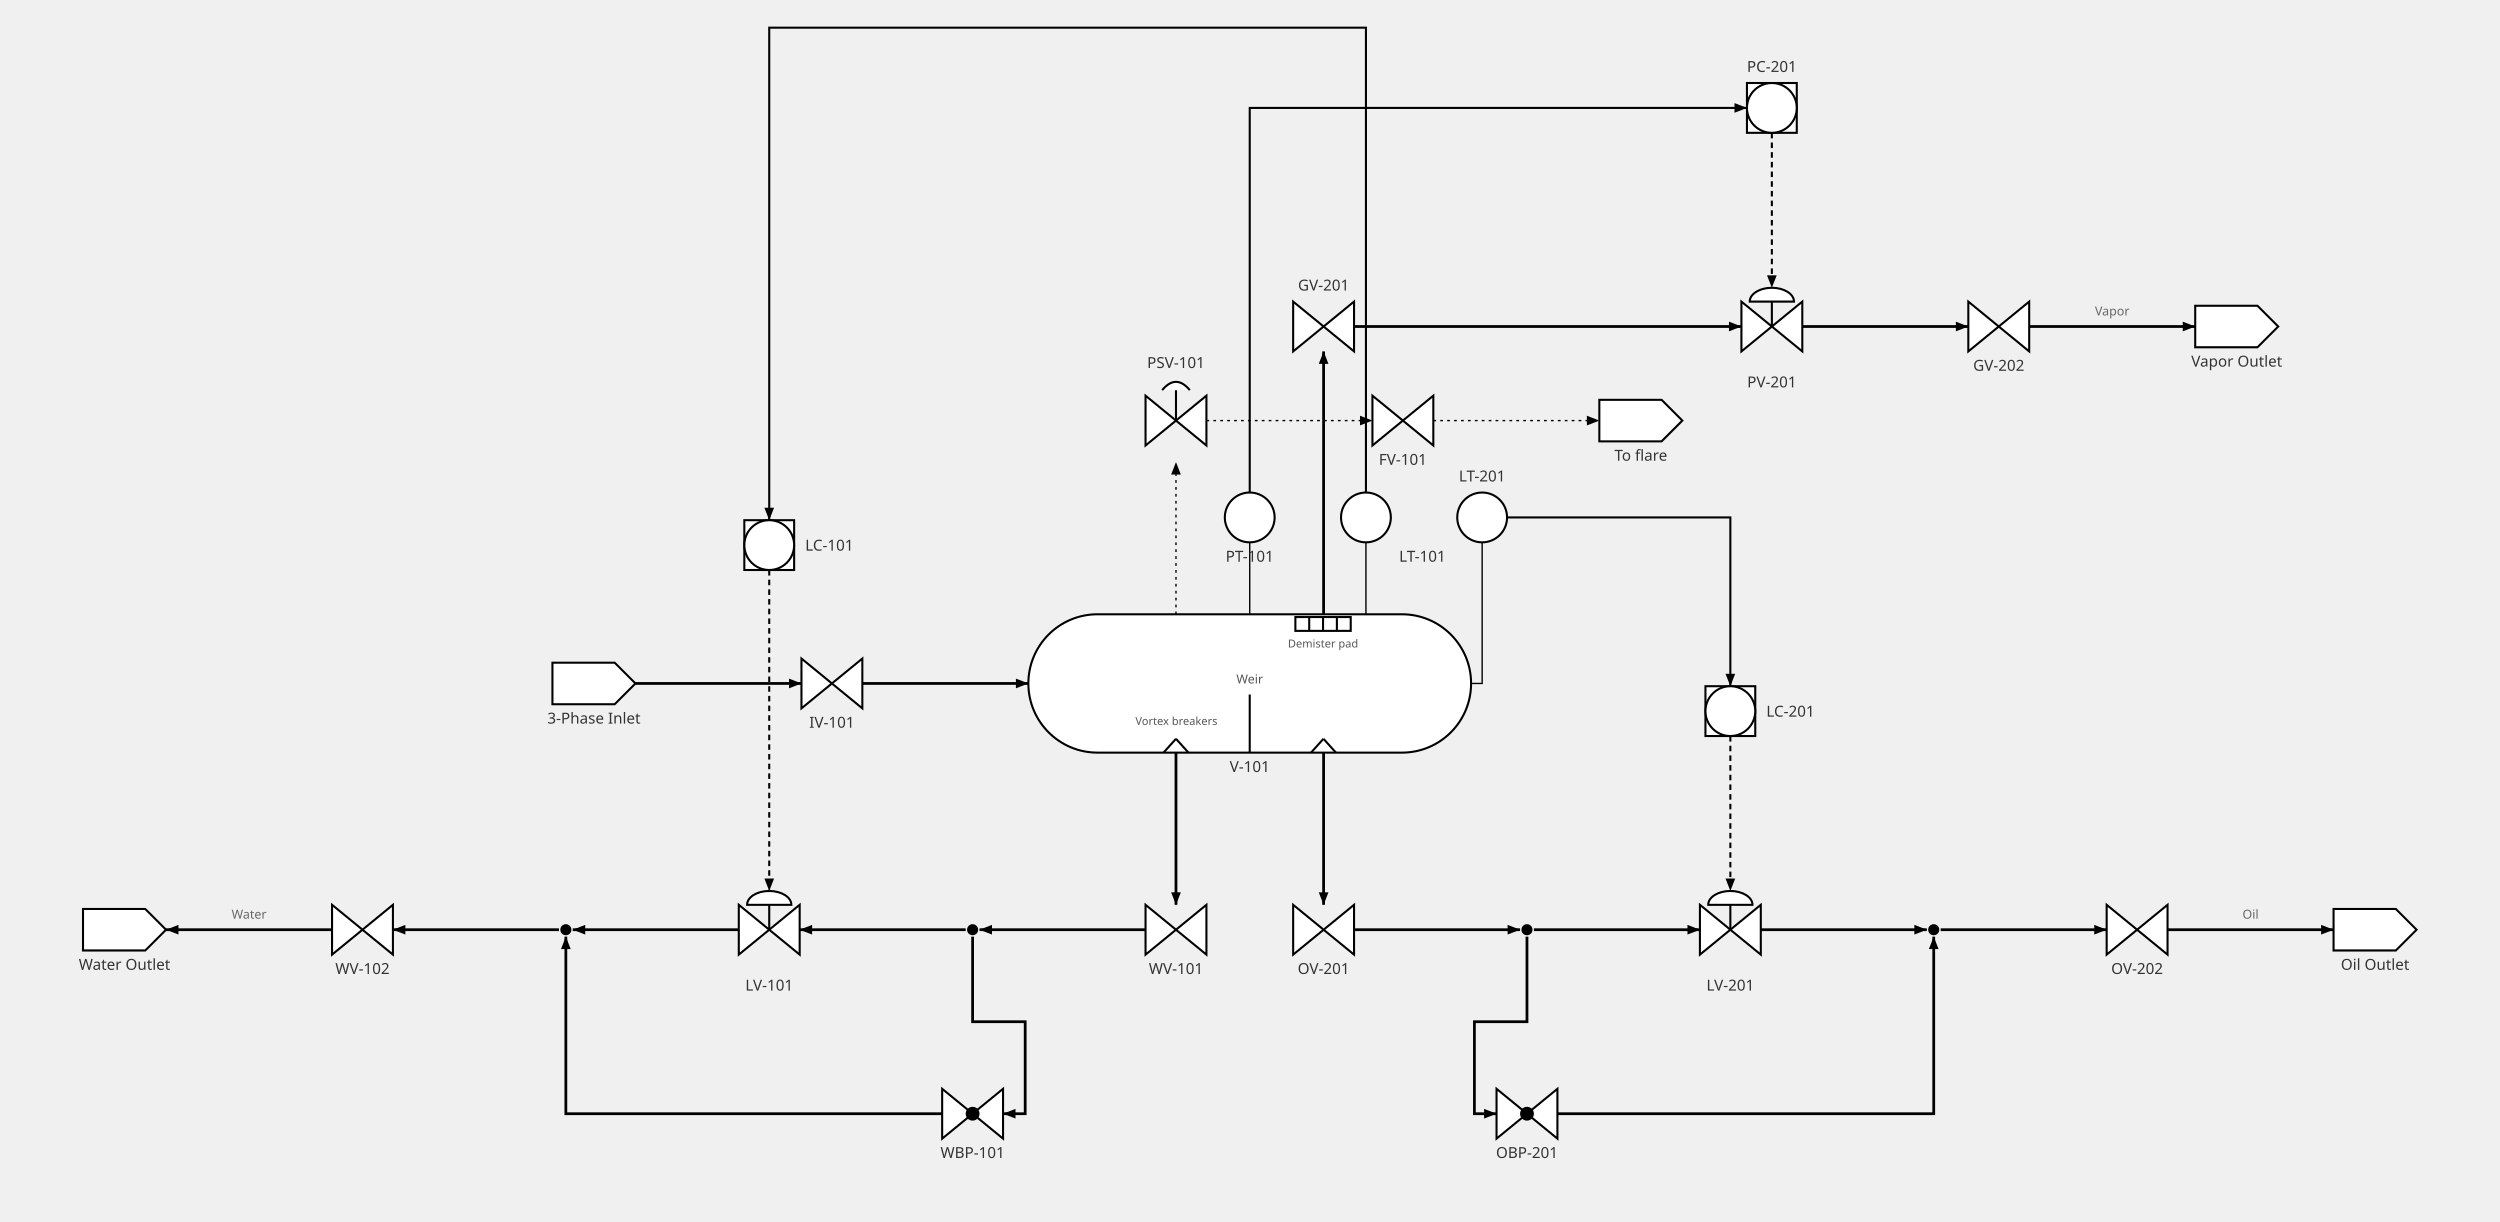
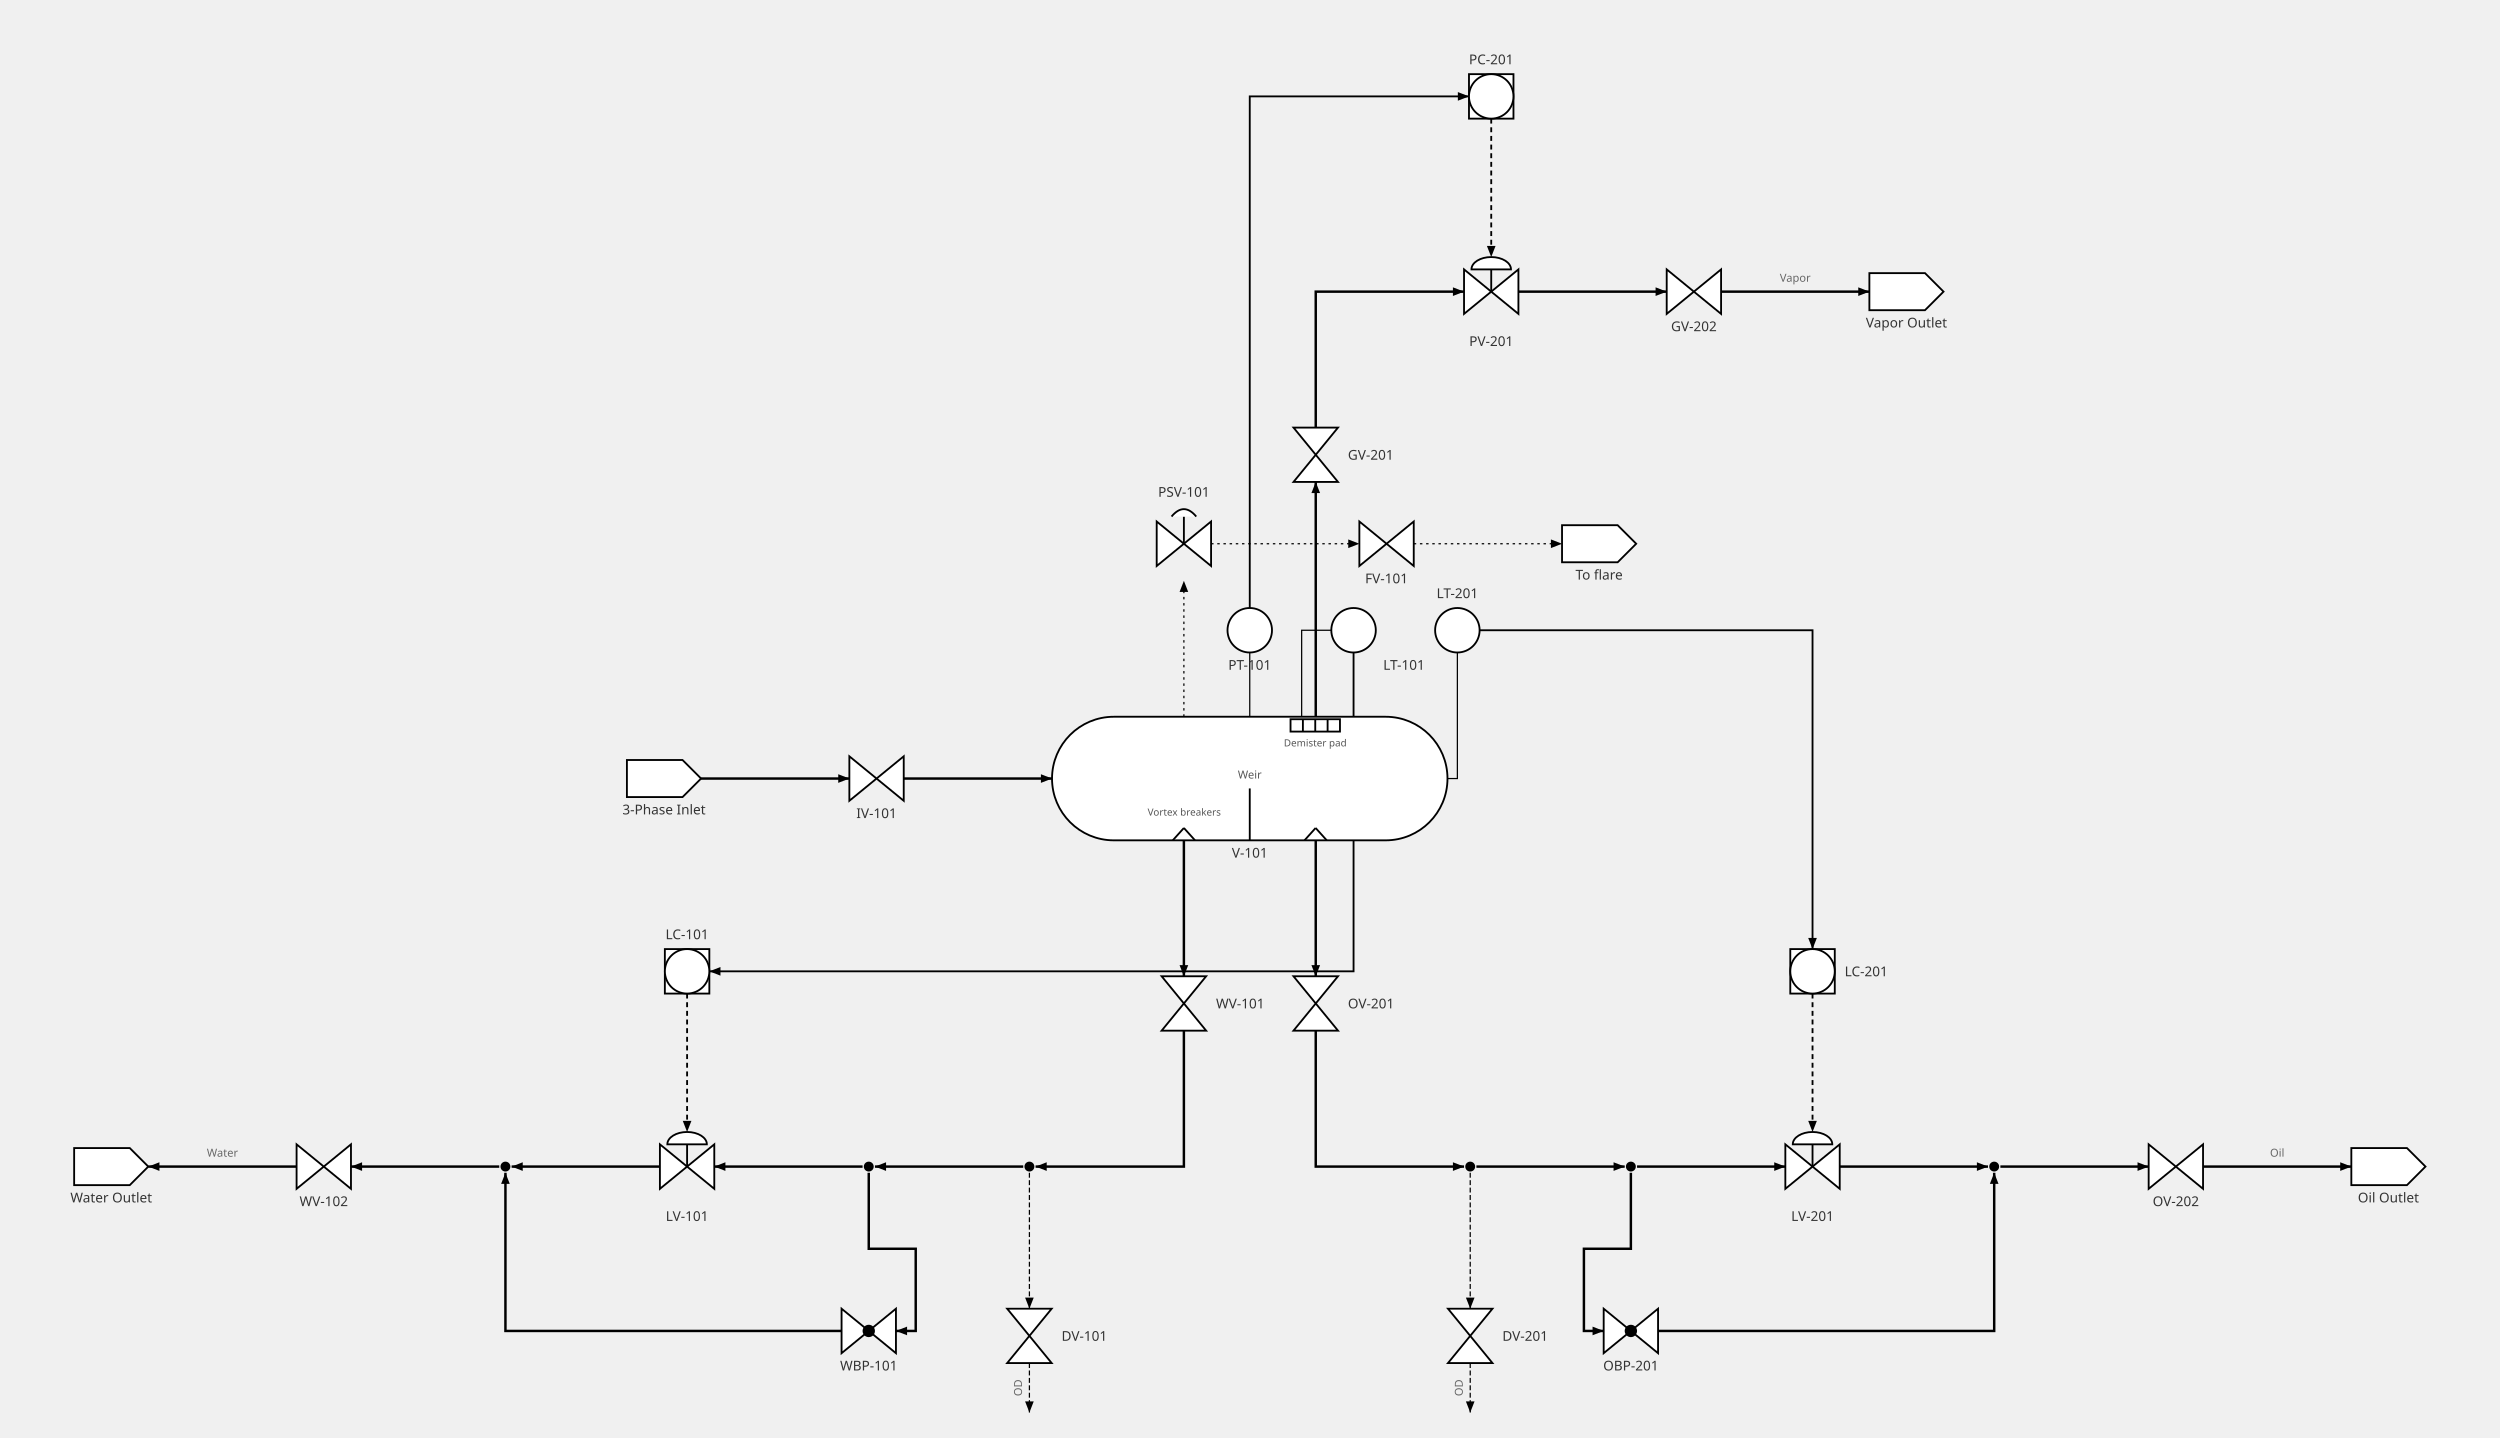
- <svg xmlns="http://www.w3.org/2000/svg" xmlns:xlink="http://www.w3.org/1999/xlink" width="1807" height="883" viewBox="0 0 1807 883">
+ <svg xmlns="http://www.w3.org/2000/svg" xmlns:xlink="http://www.w3.org/1999/xlink" width="2023" height="1163" viewBox="0 0 2023 1163">
  <defs>
    <style>

    .equipment { fill: white; stroke: black; stroke-width: 1.5; }
    .valve { fill: white; stroke: black; stroke-width: 1.5; }
    .instrument { fill: white; stroke: black; stroke-width: 1.5; }
    .junction { fill: black; stroke: none; }
    .label { font-family: sans-serif; font-size: 11px; text-anchor: middle; fill: #333; }
    .line-label { font-family: sans-serif; font-size: 9px; text-anchor: middle; fill: #666; }
    .note { font-family: sans-serif; font-size: 11px; fill: #555; font-style: italic; }
    .line-process { fill: none; stroke: black; stroke-width: 2; }
    .line-utility { fill: none; stroke: black; stroke-width: 1; stroke-dasharray: 8,4; }
    .line-drain { fill: none; stroke: black; stroke-width: 1; stroke-dasharray: 4,2; }
    .line-vent { fill: none; stroke: black; stroke-width: 1; stroke-dasharray: 2,3; }
    .line-attach { fill: none; stroke: black; stroke-width: 1; }
    .signal-electrical { fill: none; stroke: black; stroke-width: 1.5; }
    .signal-pneumatic { fill: none; stroke: black; stroke-width: 1.5; stroke-dasharray: 4,3; }
    .signal-hydraulic { fill: none; stroke: black; stroke-width: 1.5; stroke-dasharray: 10,2,1,2; }
    .signal-digital { fill: none; stroke: black; stroke-width: 1.5; stroke-dasharray: 6,2,1,2; }
    </style>
    <g id="sym-connector">
      <path d="M -30 -15 L 15 -15 L 30 0 L 15 15 L -30 15 Z" fill="white" stroke="black" stroke-width="1.5" />
    </g>
    <g id="sym-separator_3phase">
      <path d="M -110 -50 A 50 50 0 0 0 -110 50 L 110 50 A 50 50 0 0 0 110 -50 Z" fill="white" stroke="black" stroke-width="1.5" />
      <line x1="0.0" y1="50.0" x2="0.0" y2="8.0" fill="none" stroke="black" stroke-width="1.5" />
      <text x="0.0" y="0.0" font-family="sans-serif" font-size="9.0" text-anchor="middle" fill="#555" stroke="none">Weir</text>
      <rect x="33.0" y="-48.0" width="40.0" height="10.0" rx="0.0" fill="white" stroke="black" stroke-width="1.5" />
      <line x1="43.0" y1="-48.0" x2="43.0" y2="-38.0" fill="none" stroke="black" stroke-width="1.5" />
      <line x1="53.0" y1="-48.0" x2="53.0" y2="-38.0" fill="none" stroke="black" stroke-width="1.5" />
      <line x1="63.0" y1="-48.0" x2="63.0" y2="-38.0" fill="none" stroke="black" stroke-width="1.5" />
      <text x="53.0" y="-26.0" font-family="sans-serif" font-size="8.0" text-anchor="middle" fill="#555" stroke="none">Demister pad</text>
      <text x="-53.0" y="30.0" font-family="sans-serif" font-size="8.0" text-anchor="middle" fill="#555" stroke="none">Vortex breakers</text>
      <line x1="-62.3" y1="50.0" x2="-53.3" y2="40.0" fill="none" stroke="black" stroke-width="1.5" />
      <line x1="-53.3" y1="40.0" x2="-44.3" y2="50.0" fill="none" stroke="black" stroke-width="1.5" />
      <line x1="44.3" y1="50.0" x2="53.3" y2="40.0" fill="none" stroke="black" stroke-width="1.5" />
      <line x1="53.3" y1="40.0" x2="62.3" y2="50.0" fill="none" stroke="black" stroke-width="1.5" />
    </g>
    <g id="sym-valve_manual">
      <path d="M -22 -18 L 0 0 L -22 18 Z M 22 -18 L 0 0 L 22 18 Z" fill="white" stroke="black" stroke-width="1.5" />
    </g>
    <g id="sym-relief_valve">
      <path d="M -22 -18 L 0 0 L -22 18 Z M 22 -18 L 0 0 L 22 18 Z" fill="white" stroke="black" stroke-width="1.5" />
      <line x1="0.0" y1="0.0" x2="0.0" y2="-22.0" fill="none" stroke="black" stroke-width="1.5" />
      <path d="M -10 -22 Q 0 -34 10 -22" fill="white" stroke="black" stroke-width="1.5" />
    </g>
    <g id="sym-control_valve_diaphragm">
      <path d="M -22 -18 L 0 0 L -22 18 Z M 22 -18 L 0 0 L 22 18 Z" fill="white" stroke="black" stroke-width="1.5" />
      <line x1="0.0" y1="0.0" x2="0.0" y2="-18.0" fill="none" stroke="black" stroke-width="1.5" />
      <path d="M -16 -18 A 16 10 0 0 1 16 -18 Z" fill="white" stroke="black" stroke-width="1.5" />
    </g>
    <g id="sym-valve_globe">
      <path d="M -22 -18 L 0 0 L -22 18 Z M 22 -18 L 0 0 L 22 18 Z" fill="white" stroke="black" stroke-width="1.5" />
      <circle cx="0.0" cy="0.0" r="5.0" fill="black" stroke="none" />
    </g>
    <g id="sym-instr_field">
      <circle cx="0.0" cy="0.0" r="18.0" fill="white" stroke="black" stroke-width="1.5" />
    </g>
    <g id="sym-instr_shared">
      <rect x="-18.0" y="-18.0" width="36.0" height="36.0" rx="0.0" fill="white" stroke="black" stroke-width="1.5" />
      <circle cx="0.0" cy="0.0" r="18.0" fill="white" stroke="black" stroke-width="1.5" />
    </g>
  </defs>
  <g id="lines">
-     <polyline points="459.3,494.0 579.3,494.0" class="line-process" fill="none" stroke="black" stroke-width="2" />
-     <path d="M 0 0 L -9 -3.5 L -9 3.5 Z" fill="black" stroke="none" transform="translate(579.3,494.0) rotate(0.0)" />
-     <polyline points="623.3,494.0 743.3,494.0" class="line-process" fill="none" stroke="black" stroke-width="2" />
-     <path d="M 0 0 L -9 -3.5 L -9 3.5 Z" fill="black" stroke="none" transform="translate(743.3,494.0) rotate(0.0)" />
-     <polyline points="850.0,444.0 850.0,334.0" class="line-vent" fill="none" stroke="black" stroke-width="1" stroke-dasharray="2,3" />
-     <path d="M 0 0 L -9 -3.5 L -9 3.5 Z" fill="black" stroke="none" transform="translate(850.0,334.0) rotate(-90.0)" />
-     <polyline points="872.0,304.0 992.0,304.0" class="line-vent" fill="none" stroke="black" stroke-width="1" stroke-dasharray="2,3" />
-     <path d="M 0 0 L -9 -3.5 L -9 3.5 Z" fill="black" stroke="none" transform="translate(992.0,304.0) rotate(0.0)" />
-     <polyline points="1036.0,304.0 1156.0,304.0" class="line-vent" fill="none" stroke="black" stroke-width="1" stroke-dasharray="2,3" />
-     <path d="M 0 0 L -9 -3.5 L -9 3.5 Z" fill="black" stroke="none" transform="translate(1156.0,304.0) rotate(0.0)" />
-     <polyline points="956.7,444.0 956.7,254.0" class="line-process" fill="none" stroke="black" stroke-width="2" />
-     <path d="M 0 0 L -9 -3.5 L -9 3.5 Z" fill="black" stroke="none" transform="translate(956.7,254.0) rotate(-90.0)" />
-     <polyline points="978.7,236.0 1258.7,236.0" class="line-process" fill="none" stroke="black" stroke-width="2" />
-     <path d="M 0 0 L -9 -3.5 L -9 3.5 Z" fill="black" stroke="none" transform="translate(1258.7,236.0) rotate(0.0)" />
-     <polyline points="1302.7,236.0 1422.7,236.0" class="line-process" fill="none" stroke="black" stroke-width="2" />
-     <path d="M 0 0 L -9 -3.5 L -9 3.5 Z" fill="black" stroke="none" transform="translate(1422.7,236.0) rotate(0.0)" />
-     <polyline points="1466.7,236.0 1586.7,236.0" class="line-process" fill="none" stroke="black" stroke-width="2" />
-     <path d="M 0 0 L -9 -3.5 L -9 3.5 Z" fill="black" stroke="none" transform="translate(1586.7,236.0) rotate(0.0)" />
-     <polyline points="850.0,544.0 850.0,654.0" class="line-process" fill="none" stroke="black" stroke-width="2" />
-     <path d="M 0 0 L -9 -3.5 L -9 3.5 Z" fill="black" stroke="none" transform="translate(850.0,654.0) rotate(90.0)" />
-     <polyline points="828.0,672.0 708.0,672.0" class="line-process" fill="none" stroke="black" stroke-width="2" />
-     <path d="M 0 0 L -9 -3.5 L -9 3.5 Z" fill="black" stroke="none" transform="translate(708.0,672.0) rotate(180.0)" />
-     <polyline points="698.0,672.0 578.0,672.0" class="line-process" fill="none" stroke="black" stroke-width="2" />
-     <path d="M 0 0 L -9 -3.5 L -9 3.5 Z" fill="black" stroke="none" transform="translate(578.0,672.0) rotate(180.0)" />
-     <polyline points="534.0,672.0 414.0,672.0" class="line-process" fill="none" stroke="black" stroke-width="2" />
-     <path d="M 0 0 L -9 -3.5 L -9 3.5 Z" fill="black" stroke="none" transform="translate(414.0,672.0) rotate(180.0)" />
-     <polyline points="404.0,672.0 284.0,672.0" class="line-process" fill="none" stroke="black" stroke-width="2" />
-     <path d="M 0 0 L -9 -3.5 L -9 3.5 Z" fill="black" stroke="none" transform="translate(284.0,672.0) rotate(180.0)" />
-     <polyline points="703.0,677.0 703.0,738.5 741.0,738.5 741.0,805.0 725.0,805.0" class="line-process" fill="none" stroke="black" stroke-width="2" />
-     <path d="M 0 0 L -9 -3.5 L -9 3.5 Z" fill="black" stroke="none" transform="translate(725.0,805.0) rotate(180.0)" />
-     <polyline points="681.0,805.0 409.0,805.0 409.0,677.0" class="line-process" fill="none" stroke="black" stroke-width="2" />
-     <path d="M 0 0 L -9 -3.5 L -9 3.5 Z" fill="black" stroke="none" transform="translate(409.0,677.0) rotate(-90.0)" />
-     <polyline points="240.0,672.0 120.0,672.0" class="line-process" fill="none" stroke="black" stroke-width="2" />
-     <path d="M 0 0 L -9 -3.5 L -9 3.5 Z" fill="black" stroke="none" transform="translate(120.0,672.0) rotate(180.0)" />
-     <polyline points="956.7,544.0 956.7,654.0" class="line-process" fill="none" stroke="black" stroke-width="2" />
-     <path d="M 0 0 L -9 -3.5 L -9 3.5 Z" fill="black" stroke="none" transform="translate(956.7,654.0) rotate(90.0)" />
-     <polyline points="978.7,672.0 1098.7,672.0" class="line-process" fill="none" stroke="black" stroke-width="2" />
-     <path d="M 0 0 L -9 -3.5 L -9 3.5 Z" fill="black" stroke="none" transform="translate(1098.7,672.0) rotate(0.0)" />
-     <polyline points="1108.7,672.0 1228.7,672.0" class="line-process" fill="none" stroke="black" stroke-width="2" />
-     <path d="M 0 0 L -9 -3.5 L -9 3.5 Z" fill="black" stroke="none" transform="translate(1228.7,672.0) rotate(0.0)" />
-     <polyline points="1272.7,672.0 1392.7,672.0" class="line-process" fill="none" stroke="black" stroke-width="2" />
-     <path d="M 0 0 L -9 -3.5 L -9 3.5 Z" fill="black" stroke="none" transform="translate(1392.7,672.0) rotate(0.0)" />
-     <polyline points="1402.7,672.0 1522.7,672.0" class="line-process" fill="none" stroke="black" stroke-width="2" />
-     <path d="M 0 0 L -9 -3.5 L -9 3.5 Z" fill="black" stroke="none" transform="translate(1522.7,672.0) rotate(0.0)" />
-     <polyline points="1103.7,677.0 1103.7,738.5 1065.7,738.5 1065.7,805.0 1081.7,805.0" class="line-process" fill="none" stroke="black" stroke-width="2" />
-     <path d="M 0 0 L -9 -3.5 L -9 3.5 Z" fill="black" stroke="none" transform="translate(1081.7,805.0) rotate(0.0)" />
-     <polyline points="1125.7,805.0 1397.7,805.0 1397.7,677.0" class="line-process" fill="none" stroke="black" stroke-width="2" />
-     <path d="M 0 0 L -9 -3.5 L -9 3.5 Z" fill="black" stroke="none" transform="translate(1397.7,677.0) rotate(-90.0)" />
-     <polyline points="1566.7,672.0 1686.7,672.0" class="line-process" fill="none" stroke="black" stroke-width="2" />
-     <path d="M 0 0 L -9 -3.5 L -9 3.5 Z" fill="black" stroke="none" transform="translate(1686.7,672.0) rotate(0.0)" />
-     <polyline points="903.3,392.0 903.3,444.0" class="line-attach" fill="none" stroke="black" stroke-width="1" />
-     <polyline points="987.3,392.0 987.3,444.0" class="line-attach" fill="none" stroke="black" stroke-width="1" />
-     <polyline points="1071.3,392.0 1071.3,494.0 1063.3,494.0" class="line-attach" fill="none" stroke="black" stroke-width="1" />
+     <polyline points="567.3,630.0 687.3,630.0" class="line-process" fill="none" stroke="black" stroke-width="2" />
+     <path d="M 0 0 L -9 -3.5 L -9 3.5 Z" fill="black" stroke="none" transform="translate(687.3,630.0) rotate(0.0)" />
+     <polyline points="731.3,630.0 851.3,630.0" class="line-process" fill="none" stroke="black" stroke-width="2" />
+     <path d="M 0 0 L -9 -3.5 L -9 3.5 Z" fill="black" stroke="none" transform="translate(851.3,630.0) rotate(0.0)" />
+     <polyline points="958.0,580.0 958.0,470.0" class="line-vent" fill="none" stroke="black" stroke-width="1" stroke-dasharray="2,3" />
+     <path d="M 0 0 L -9 -3.5 L -9 3.5 Z" fill="black" stroke="none" transform="translate(958.0,470.0) rotate(-90.0)" />
+     <polyline points="980.0,440.0 1100.0,440.0" class="line-vent" fill="none" stroke="black" stroke-width="1" stroke-dasharray="2,3" />
+     <path d="M 0 0 L -9 -3.5 L -9 3.5 Z" fill="black" stroke="none" transform="translate(1100.0,440.0) rotate(0.0)" />
+     <polyline points="1144.0,440.0 1264.0,440.0" class="line-vent" fill="none" stroke="black" stroke-width="1" stroke-dasharray="2,3" />
+     <path d="M 0 0 L -9 -3.5 L -9 3.5 Z" fill="black" stroke="none" transform="translate(1264.0,440.0) rotate(0.0)" />
+     <polyline points="1064.7,580.0 1064.7,390.0" class="line-process" fill="none" stroke="black" stroke-width="2" />
+     <path d="M 0 0 L -9 -3.5 L -9 3.5 Z" fill="black" stroke="none" transform="translate(1064.7,390.0) rotate(-90.0)" />
+     <polyline points="1064.7,346.0 1064.7,236.0 1184.7,236.0" class="line-process" fill="none" stroke="black" stroke-width="2" />
+     <path d="M 0 0 L -9 -3.5 L -9 3.5 Z" fill="black" stroke="none" transform="translate(1184.7,236.0) rotate(0.0)" />
+     <polyline points="1228.7,236.0 1348.7,236.0" class="line-process" fill="none" stroke="black" stroke-width="2" />
+     <path d="M 0 0 L -9 -3.5 L -9 3.5 Z" fill="black" stroke="none" transform="translate(1348.7,236.0) rotate(0.0)" />
+     <polyline points="1392.7,236.0 1512.7,236.0" class="line-process" fill="none" stroke="black" stroke-width="2" />
+     <path d="M 0 0 L -9 -3.5 L -9 3.5 Z" fill="black" stroke="none" transform="translate(1512.7,236.0) rotate(0.0)" />
+     <polyline points="958.0,680.0 958.0,790.0" class="line-process" fill="none" stroke="black" stroke-width="2" />
+     <path d="M 0 0 L -9 -3.5 L -9 3.5 Z" fill="black" stroke="none" transform="translate(958.0,790.0) rotate(90.0)" />
+     <polyline points="958.0,834.0 958.0,944.0 838.0,944.0" class="line-process" fill="none" stroke="black" stroke-width="2" />
+     <path d="M 0 0 L -9 -3.5 L -9 3.5 Z" fill="black" stroke="none" transform="translate(838.0,944.0) rotate(180.0)" />
+     <polyline points="828.0,944.0 708.0,944.0" class="line-process" fill="none" stroke="black" stroke-width="2" />
+     <path d="M 0 0 L -9 -3.5 L -9 3.5 Z" fill="black" stroke="none" transform="translate(708.0,944.0) rotate(180.0)" />
+     <polyline points="833.0,949.0 833.0,1059.0" class="line-drain" fill="none" stroke="black" stroke-width="1" stroke-dasharray="4,2" />
+     <path d="M 0 0 L -9 -3.5 L -9 3.5 Z" fill="black" stroke="none" transform="translate(833.0,1059.0) rotate(90.0)" />
+     <polyline points="833.0,1103.0 833.0,1143.0" class="line-drain" fill="none" stroke="black" stroke-width="1" stroke-dasharray="4,2" />
+     <path d="M 0 0 L -9 -3.5 L -9 3.5 Z" fill="black" stroke="none" transform="translate(833.0,1143.0) rotate(90.0)" />
+     <polyline points="698.0,944.0 578.0,944.0" class="line-process" fill="none" stroke="black" stroke-width="2" />
+     <path d="M 0 0 L -9 -3.5 L -9 3.5 Z" fill="black" stroke="none" transform="translate(578.0,944.0) rotate(180.0)" />
+     <polyline points="534.0,944.0 414.0,944.0" class="line-process" fill="none" stroke="black" stroke-width="2" />
+     <path d="M 0 0 L -9 -3.5 L -9 3.5 Z" fill="black" stroke="none" transform="translate(414.0,944.0) rotate(180.0)" />
+     <polyline points="404.0,944.0 284.0,944.0" class="line-process" fill="none" stroke="black" stroke-width="2" />
+     <path d="M 0 0 L -9 -3.5 L -9 3.5 Z" fill="black" stroke="none" transform="translate(284.0,944.0) rotate(180.0)" />
+     <polyline points="703.0,949.0 703.0,1010.5 741.0,1010.5 741.0,1077.0 725.0,1077.0" class="line-process" fill="none" stroke="black" stroke-width="2" />
+     <path d="M 0 0 L -9 -3.5 L -9 3.5 Z" fill="black" stroke="none" transform="translate(725.0,1077.0) rotate(180.0)" />
+     <polyline points="681.0,1077.0 409.0,1077.0 409.0,949.0" class="line-process" fill="none" stroke="black" stroke-width="2" />
+     <path d="M 0 0 L -9 -3.5 L -9 3.5 Z" fill="black" stroke="none" transform="translate(409.0,949.0) rotate(-90.0)" />
+     <polyline points="240.0,944.0 120.0,944.0" class="line-process" fill="none" stroke="black" stroke-width="2" />
+     <path d="M 0 0 L -9 -3.5 L -9 3.5 Z" fill="black" stroke="none" transform="translate(120.0,944.0) rotate(180.0)" />
+     <polyline points="1064.7,680.0 1064.7,790.0" class="line-process" fill="none" stroke="black" stroke-width="2" />
+     <path d="M 0 0 L -9 -3.5 L -9 3.5 Z" fill="black" stroke="none" transform="translate(1064.7,790.0) rotate(90.0)" />
+     <polyline points="1064.7,834.0 1064.7,944.0 1184.7,944.0" class="line-process" fill="none" stroke="black" stroke-width="2" />
+     <path d="M 0 0 L -9 -3.5 L -9 3.5 Z" fill="black" stroke="none" transform="translate(1184.7,944.0) rotate(0.0)" />
+     <polyline points="1194.7,944.0 1314.7,944.0" class="line-process" fill="none" stroke="black" stroke-width="2" />
+     <path d="M 0 0 L -9 -3.5 L -9 3.5 Z" fill="black" stroke="none" transform="translate(1314.7,944.0) rotate(0.0)" />
+     <polyline points="1189.7,949.0 1189.7,1059.0" class="line-drain" fill="none" stroke="black" stroke-width="1" stroke-dasharray="4,2" />
+     <path d="M 0 0 L -9 -3.5 L -9 3.5 Z" fill="black" stroke="none" transform="translate(1189.7,1059.0) rotate(90.0)" />
+     <polyline points="1189.7,1103.0 1189.7,1143.0" class="line-drain" fill="none" stroke="black" stroke-width="1" stroke-dasharray="4,2" />
+     <path d="M 0 0 L -9 -3.5 L -9 3.5 Z" fill="black" stroke="none" transform="translate(1189.7,1143.0) rotate(90.0)" />
+     <polyline points="1324.7,944.0 1444.7,944.0" class="line-process" fill="none" stroke="black" stroke-width="2" />
+     <path d="M 0 0 L -9 -3.5 L -9 3.5 Z" fill="black" stroke="none" transform="translate(1444.7,944.0) rotate(0.0)" />
+     <polyline points="1488.7,944.0 1608.7,944.0" class="line-process" fill="none" stroke="black" stroke-width="2" />
+     <path d="M 0 0 L -9 -3.5 L -9 3.5 Z" fill="black" stroke="none" transform="translate(1608.7,944.0) rotate(0.0)" />
+     <polyline points="1618.7,944.0 1738.7,944.0" class="line-process" fill="none" stroke="black" stroke-width="2" />
+     <path d="M 0 0 L -9 -3.5 L -9 3.5 Z" fill="black" stroke="none" transform="translate(1738.7,944.0) rotate(0.0)" />
+     <polyline points="1319.7,949.0 1319.7,1010.5 1281.7,1010.5 1281.7,1077.0 1297.7,1077.0" class="line-process" fill="none" stroke="black" stroke-width="2" />
+     <path d="M 0 0 L -9 -3.5 L -9 3.5 Z" fill="black" stroke="none" transform="translate(1297.7,1077.0) rotate(0.0)" />
+     <polyline points="1341.7,1077.0 1613.7,1077.0 1613.7,949.0" class="line-process" fill="none" stroke="black" stroke-width="2" />
+     <path d="M 0 0 L -9 -3.5 L -9 3.5 Z" fill="black" stroke="none" transform="translate(1613.7,949.0) rotate(-90.0)" />
+     <polyline points="1782.7,944.0 1902.7,944.0" class="line-process" fill="none" stroke="black" stroke-width="2" />
+     <path d="M 0 0 L -9 -3.5 L -9 3.5 Z" fill="black" stroke="none" transform="translate(1902.7,944.0) rotate(0.0)" />
+     <polyline points="1011.3,528.0 1011.3,580.0" class="line-attach" fill="none" stroke="black" stroke-width="1" />
+     <polyline points="1077.3,510.0 1053.3,510.0 1053.3,580.0" class="line-attach" fill="none" stroke="black" stroke-width="1" />
+     <polyline points="1179.3,528.0 1179.3,630.0 1171.3,630.0" class="line-attach" fill="none" stroke="black" stroke-width="1" />
  </g>
  <g id="signals">
-     <polyline points="903.3,356.0 903.3,78.0 1262.7,78.0" class="signal-electrical" fill="none" stroke="black" stroke-width="1.5" />
-     <path d="M 0 0 L -9 -3.5 L -9 3.5 Z" fill="black" stroke="none" transform="translate(1262.7,78.0) rotate(0.0)" />
-     <polyline points="1280.7,96.0 1280.7,208.0" class="signal-pneumatic" fill="none" stroke="black" stroke-width="1.5" stroke-dasharray="4,3" />
-     <path d="M 0 0 L -9 -3.5 L -9 3.5 Z" fill="black" stroke="none" transform="translate(1280.7,208.0) rotate(90.0)" />
-     <polyline points="987.3,356.0 987.3,20.0 556.0,20.0 556.0,376.0" class="signal-electrical" fill="none" stroke="black" stroke-width="1.5" />
-     <path d="M 0 0 L -9 -3.5 L -9 3.5 Z" fill="black" stroke="none" transform="translate(556.0,376.0) rotate(90.0)" />
-     <polyline points="556.0,412.0 556.0,644.0" class="signal-pneumatic" fill="none" stroke="black" stroke-width="1.5" stroke-dasharray="4,3" />
-     <path d="M 0 0 L -9 -3.5 L -9 3.5 Z" fill="black" stroke="none" transform="translate(556.0,644.0) rotate(90.0)" />
-     <polyline points="1089.3,374.0 1250.7,374.0 1250.7,496.0" class="signal-electrical" fill="none" stroke="black" stroke-width="1.5" />
-     <path d="M 0 0 L -9 -3.5 L -9 3.5 Z" fill="black" stroke="none" transform="translate(1250.7,496.0) rotate(90.0)" />
-     <polyline points="1250.7,532.0 1250.7,644.0" class="signal-pneumatic" fill="none" stroke="black" stroke-width="1.5" stroke-dasharray="4,3" />
-     <path d="M 0 0 L -9 -3.5 L -9 3.5 Z" fill="black" stroke="none" transform="translate(1250.7,644.0) rotate(90.0)" />
+     <polyline points="1011.3,492.0 1011.3,78.0 1188.7,78.0" class="signal-electrical" fill="none" stroke="black" stroke-width="1.5" />
+     <path d="M 0 0 L -9 -3.5 L -9 3.5 Z" fill="black" stroke="none" transform="translate(1188.7,78.0) rotate(0.0)" />
+     <polyline points="1206.7,96.0 1206.7,208.0" class="signal-pneumatic" fill="none" stroke="black" stroke-width="1.5" stroke-dasharray="4,3" />
+     <path d="M 0 0 L -9 -3.5 L -9 3.5 Z" fill="black" stroke="none" transform="translate(1206.7,208.0) rotate(90.0)" />
+     <polyline points="1095.3,528.0 1095.3,786.0 574.0,786.0" class="signal-electrical" fill="none" stroke="black" stroke-width="1.5" />
+     <path d="M 0 0 L -9 -3.5 L -9 3.5 Z" fill="black" stroke="none" transform="translate(574.0,786.0) rotate(180.0)" />
+     <polyline points="556.0,804.0 556.0,916.0" class="signal-pneumatic" fill="none" stroke="black" stroke-width="1.5" stroke-dasharray="4,3" />
+     <path d="M 0 0 L -9 -3.5 L -9 3.5 Z" fill="black" stroke="none" transform="translate(556.0,916.0) rotate(90.0)" />
+     <polyline points="1197.3,510.0 1466.7,510.0 1466.7,768.0" class="signal-electrical" fill="none" stroke="black" stroke-width="1.5" />
+     <path d="M 0 0 L -9 -3.5 L -9 3.5 Z" fill="black" stroke="none" transform="translate(1466.7,768.0) rotate(90.0)" />
+     <polyline points="1466.7,804.0 1466.7,916.0" class="signal-pneumatic" fill="none" stroke="black" stroke-width="1.5" stroke-dasharray="4,3" />
+     <path d="M 0 0 L -9 -3.5 L -9 3.5 Z" fill="black" stroke="none" transform="translate(1466.7,916.0) rotate(90.0)" />
  </g>
  <g id="symbols">
-     <use id="INLET" href="#sym-connector" xlink:href="#sym-connector" class="equipment" transform="translate(429.3,494.0)" />
-     <use id="IV101" href="#sym-valve_manual" xlink:href="#sym-valve_manual" class="valve" transform="translate(601.3,494.0)" />
-     <use id="SEP" href="#sym-separator_3phase" xlink:href="#sym-separator_3phase" class="equipment" transform="translate(903.3,494.0)" />
-     <use id="PSV101" href="#sym-relief_valve" xlink:href="#sym-relief_valve" class="valve" transform="translate(850.0,304.0)" />
-     <use id="FV101" href="#sym-valve_manual" xlink:href="#sym-valve_manual" class="valve" transform="translate(1014.0,304.0)" />
-     <use id="FLARE" href="#sym-connector" xlink:href="#sym-connector" class="equipment" transform="translate(1186.0,304.0)" />
-     <use id="GV201" href="#sym-valve_manual" xlink:href="#sym-valve_manual" class="valve" transform="translate(956.7,236.0)" />
-     <use id="PV201" href="#sym-control_valve_diaphragm" xlink:href="#sym-control_valve_diaphragm" class="valve" transform="translate(1280.7,236.0)" />
-     <use id="GV202" href="#sym-valve_manual" xlink:href="#sym-valve_manual" class="valve" transform="translate(1444.7,236.0)" />
-     <use id="VAPOR" href="#sym-connector" xlink:href="#sym-connector" class="equipment" transform="translate(1616.7,236.0)" />
-     <use id="WV101" href="#sym-valve_manual" xlink:href="#sym-valve_manual" class="valve" transform="translate(850.0,672.0)" />
-     <use id="LV101" href="#sym-control_valve_diaphragm" xlink:href="#sym-control_valve_diaphragm" class="valve" transform="translate(556.0,672.0)" />
-     <use id="WV102" href="#sym-valve_manual" xlink:href="#sym-valve_manual" class="valve" transform="translate(262.0,672.0)" />
-     <circle id="J101" cx="703.0" cy="672.0" r="4" class="junction" />
-     <circle id="J102" cx="409.0" cy="672.0" r="4" class="junction" />
-     <use id="WBP101" href="#sym-valve_globe" xlink:href="#sym-valve_globe" class="valve" transform="translate(703.0,805.0)" />
-     <use id="WATER" href="#sym-connector" xlink:href="#sym-connector" class="equipment" transform="translate(90.0,672.0)" />
-     <use id="OV201" href="#sym-valve_manual" xlink:href="#sym-valve_manual" class="valve" transform="translate(956.7,672.0)" />
-     <use id="LV201" href="#sym-control_valve_diaphragm" xlink:href="#sym-control_valve_diaphragm" class="valve" transform="translate(1250.7,672.0)" />
-     <use id="OV202" href="#sym-valve_manual" xlink:href="#sym-valve_manual" class="valve" transform="translate(1544.7,672.0)" />
-     <circle id="J201" cx="1103.7" cy="672.0" r="4" class="junction" />
-     <circle id="J202" cx="1397.7" cy="672.0" r="4" class="junction" />
-     <use id="OBP201" href="#sym-valve_globe" xlink:href="#sym-valve_globe" class="valve" transform="translate(1103.7,805.0)" />
-     <use id="OIL" href="#sym-connector" xlink:href="#sym-connector" class="equipment" transform="translate(1716.7,672.0)" />
-     <use id="PT101" href="#sym-instr_field" xlink:href="#sym-instr_field" class="instrument" transform="translate(903.3,374.0)" />
-     <use id="PC201" href="#sym-instr_shared" xlink:href="#sym-instr_shared" class="instrument" transform="translate(1280.7,78.0)" />
-     <use id="LT101" href="#sym-instr_field" xlink:href="#sym-instr_field" class="instrument" transform="translate(987.3,374.0)" />
-     <use id="LC101" href="#sym-instr_shared" xlink:href="#sym-instr_shared" class="instrument" transform="translate(556.0,394.0)" />
-     <use id="LT201" href="#sym-instr_field" xlink:href="#sym-instr_field" class="instrument" transform="translate(1071.3,374.0)" />
-     <use id="LC201" href="#sym-instr_shared" xlink:href="#sym-instr_shared" class="instrument" transform="translate(1250.7,514.0)" />
+     <use id="INLET" href="#sym-connector" xlink:href="#sym-connector" class="equipment" transform="translate(537.3,630.0)" />
+     <use id="IV101" href="#sym-valve_manual" xlink:href="#sym-valve_manual" class="valve" transform="translate(709.3,630.0)" />
+     <use id="SEP" href="#sym-separator_3phase" xlink:href="#sym-separator_3phase" class="equipment" transform="translate(1011.3,630.0)" />
+     <use id="PSV101" href="#sym-relief_valve" xlink:href="#sym-relief_valve" class="valve" transform="translate(958.0,440.0)" />
+     <use id="FV101" href="#sym-valve_manual" xlink:href="#sym-valve_manual" class="valve" transform="translate(1122.0,440.0)" />
+     <use id="FLARE" href="#sym-connector" xlink:href="#sym-connector" class="equipment" transform="translate(1294.0,440.0)" />
+     <use id="GV201" href="#sym-valve_manual" xlink:href="#sym-valve_manual" class="valve" transform="translate(1064.7,368.0) rotate(90)" />
+     <use id="PV201" href="#sym-control_valve_diaphragm" xlink:href="#sym-control_valve_diaphragm" class="valve" transform="translate(1206.7,236.0)" />
+     <use id="GV202" href="#sym-valve_manual" xlink:href="#sym-valve_manual" class="valve" transform="translate(1370.7,236.0)" />
+     <use id="VAPOR" href="#sym-connector" xlink:href="#sym-connector" class="equipment" transform="translate(1542.7,236.0)" />
+     <use id="WV101" href="#sym-valve_manual" xlink:href="#sym-valve_manual" class="valve" transform="translate(958.0,812.0) rotate(90)" />
+     <use id="LV101" href="#sym-control_valve_diaphragm" xlink:href="#sym-control_valve_diaphragm" class="valve" transform="translate(556.0,944.0)" />
+     <use id="WV102" href="#sym-valve_manual" xlink:href="#sym-valve_manual" class="valve" transform="translate(262.0,944.0)" />
+     <circle id="JD101" cx="833.0" cy="944.0" r="4" class="junction" />
+     <circle id="J101" cx="703.0" cy="944.0" r="4" class="junction" />
+     <circle id="J102" cx="409.0" cy="944.0" r="4" class="junction" />
+     <use id="DV101" href="#sym-valve_manual" xlink:href="#sym-valve_manual" class="valve" transform="translate(833.0,1081.0) rotate(90)" />
+     <use id="WBP101" href="#sym-valve_globe" xlink:href="#sym-valve_globe" class="valve" transform="translate(703.0,1077.0)" />
+     <use id="WATER" href="#sym-connector" xlink:href="#sym-connector" class="equipment" transform="translate(90.0,944.0)" />
+     <use id="OV201" href="#sym-valve_manual" xlink:href="#sym-valve_manual" class="valve" transform="translate(1064.7,812.0) rotate(90)" />
+     <use id="LV201" href="#sym-control_valve_diaphragm" xlink:href="#sym-control_valve_diaphragm" class="valve" transform="translate(1466.7,944.0)" />
+     <use id="OV202" href="#sym-valve_manual" xlink:href="#sym-valve_manual" class="valve" transform="translate(1760.7,944.0)" />
+     <circle id="JD201" cx="1189.7" cy="944.0" r="4" class="junction" />
+     <circle id="J201" cx="1319.7" cy="944.0" r="4" class="junction" />
+     <circle id="J202" cx="1613.7" cy="944.0" r="4" class="junction" />
+     <use id="DV201" href="#sym-valve_manual" xlink:href="#sym-valve_manual" class="valve" transform="translate(1189.7,1081.0) rotate(90)" />
+     <use id="OBP201" href="#sym-valve_globe" xlink:href="#sym-valve_globe" class="valve" transform="translate(1319.7,1077.0)" />
+     <use id="OIL" href="#sym-connector" xlink:href="#sym-connector" class="equipment" transform="translate(1932.7,944.0)" />
+     <use id="PT101" href="#sym-instr_field" xlink:href="#sym-instr_field" class="instrument" transform="translate(1011.3,510.0)" />
+     <use id="PC201" href="#sym-instr_shared" xlink:href="#sym-instr_shared" class="instrument" transform="translate(1206.7,78.0)" />
+     <use id="LT101" href="#sym-instr_field" xlink:href="#sym-instr_field" class="instrument" transform="translate(1095.3,510.0)" />
+     <use id="LC101" href="#sym-instr_shared" xlink:href="#sym-instr_shared" class="instrument" transform="translate(556.0,786.0)" />
+     <use id="LT201" href="#sym-instr_field" xlink:href="#sym-instr_field" class="instrument" transform="translate(1179.3,510.0)" />
+     <use id="LC201" href="#sym-instr_shared" xlink:href="#sym-instr_shared" class="instrument" transform="translate(1466.7,786.0)" />
  </g>
  <g id="labels">
-     <text x="429.3" y="523.0" class="label">3-Phase Inlet</text>
-     <text x="601.3" y="526.0" class="label">IV-101</text>
-     <text x="903.3" y="558.0" class="label">V-101</text>
-     <text x="850.0" y="266.0" class="label">PSV-101</text>
-     <text x="1014.0" y="336.0" class="label">FV-101</text>
-     <text x="1186.0" y="333.0" class="label">To flare</text>
-     <text x="956.7" y="210.0" class="label">GV-201</text>
-     <text x="1280.7" y="280.0" class="label">PV-201</text>
-     <text x="1444.7" y="268.0" class="label">GV-202</text>
-     <text x="1616.7" y="265.0" class="label">Vapor Outlet</text>
-     <text x="850.0" y="704.0" class="label">WV-101</text>
-     <text x="556.0" y="716.0" class="label">LV-101</text>
-     <text x="262.0" y="704.0" class="label">WV-102</text>
-     <text x="703.0" y="837.0" class="label">WBP-101</text>
-     <text x="90.0" y="701.0" class="label">Water Outlet</text>
-     <text x="956.7" y="704.0" class="label">OV-201</text>
-     <text x="1250.7" y="716.0" class="label">LV-201</text>
-     <text x="1544.7" y="704.0" class="label">OV-202</text>
-     <text x="1103.7" y="837.0" class="label">OBP-201</text>
-     <text x="1716.7" y="701.0" class="label">Oil Outlet</text>
-     <text x="903.3" y="406.0" class="label">PT-101</text>
-     <text x="1280.7" y="52.0" class="label">PC-201</text>
-     <text x="1011.3" y="406.0" class="label" style="text-anchor:start">LT-101</text>
-     <text x="582.0" y="398.0" class="label" style="text-anchor:start">LC-101</text>
-     <text x="1071.3" y="348.0" class="label">LT-201</text>
-     <text x="1276.7" y="518.0" class="label" style="text-anchor:start">LC-201</text>
-     <text x="1526.7" y="228.0" class="line-label">Vapor</text>
-     <text x="180.0" y="664.0" class="line-label">Water</text>
-     <text x="1626.7" y="664.0" class="line-label">Oil</text>
+     <text x="537.3" y="659.0" class="label">3-Phase Inlet</text>
+     <text x="709.3" y="662.0" class="label">IV-101</text>
+     <text x="1011.3" y="694.0" class="label">V-101</text>
+     <text x="958.0" y="402.0" class="label">PSV-101</text>
+     <text x="1122.0" y="472.0" class="label">FV-101</text>
+     <text x="1294.0" y="469.0" class="label">To flare</text>
+     <text x="1090.7" y="372.0" class="label" style="text-anchor:start">GV-201</text>
+     <text x="1206.7" y="280.0" class="label">PV-201</text>
+     <text x="1370.7" y="268.0" class="label">GV-202</text>
+     <text x="1542.7" y="265.0" class="label">Vapor Outlet</text>
+     <text x="984.0" y="816.0" class="label" style="text-anchor:start">WV-101</text>
+     <text x="556.0" y="988.0" class="label">LV-101</text>
+     <text x="262.0" y="976.0" class="label">WV-102</text>
+     <text x="859.0" y="1085.0" class="label" style="text-anchor:start">DV-101</text>
+     <text x="703.0" y="1109.0" class="label">WBP-101</text>
+     <text x="90.0" y="973.0" class="label">Water Outlet</text>
+     <text x="1090.7" y="816.0" class="label" style="text-anchor:start">OV-201</text>
+     <text x="1466.7" y="988.0" class="label">LV-201</text>
+     <text x="1760.7" y="976.0" class="label">OV-202</text>
+     <text x="1215.7" y="1085.0" class="label" style="text-anchor:start">DV-201</text>
+     <text x="1319.7" y="1109.0" class="label">OBP-201</text>
+     <text x="1932.7" y="973.0" class="label">Oil Outlet</text>
+     <text x="1011.3" y="542.0" class="label">PT-101</text>
+     <text x="1206.7" y="52.0" class="label">PC-201</text>
+     <text x="1119.3" y="542.0" class="label" style="text-anchor:start">LT-101</text>
+     <text x="556.0" y="760.0" class="label">LC-101</text>
+     <text x="1179.3" y="484.0" class="label">LT-201</text>
+     <text x="1492.7" y="790.0" class="label" style="text-anchor:start">LC-201</text>
+     <text x="1452.7" y="228.0" class="line-label">Vapor</text>
+     <text x="827.0" y="1123.0" class="line-label" transform="rotate(-90,827.0,1123.0)">OD</text>
+     <text x="180.0" y="936.0" class="line-label">Water</text>
+     <text x="1183.7" y="1123.0" class="line-label" transform="rotate(-90,1183.7,1123.0)">OD</text>
+     <text x="1842.7" y="936.0" class="line-label">Oil</text>
  </g>
  <g id="notes">
  </g>
</svg>
